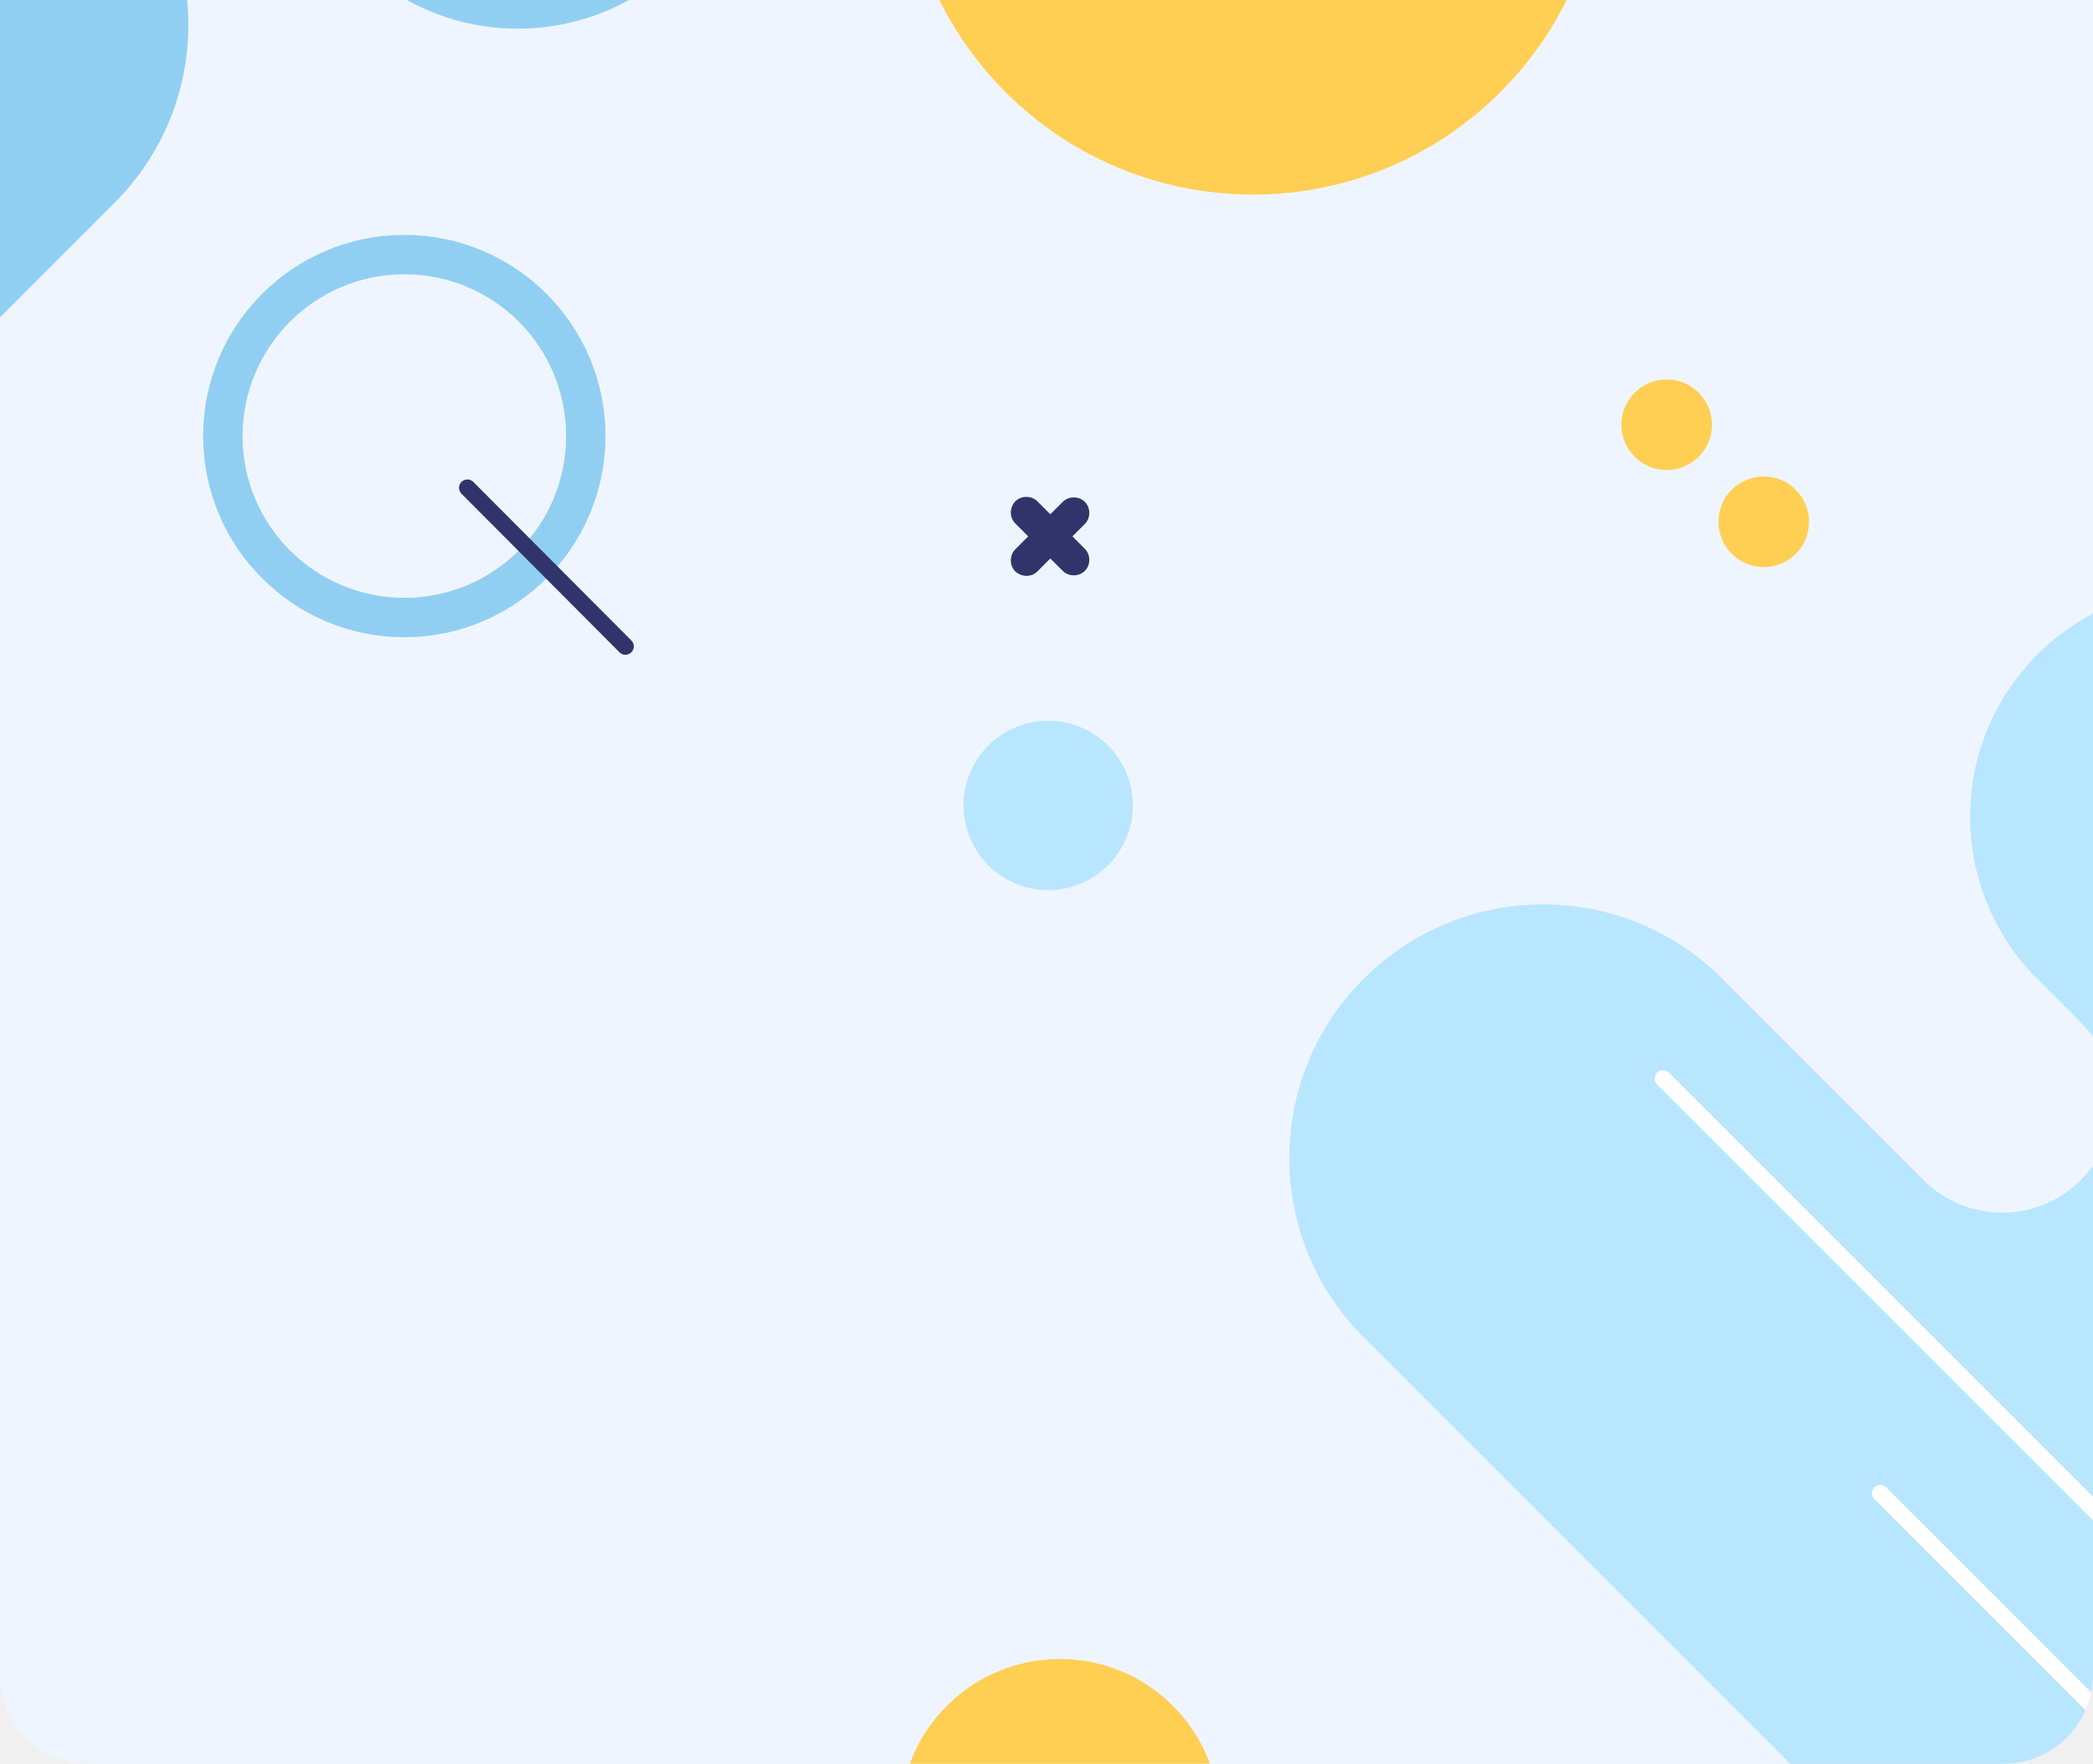
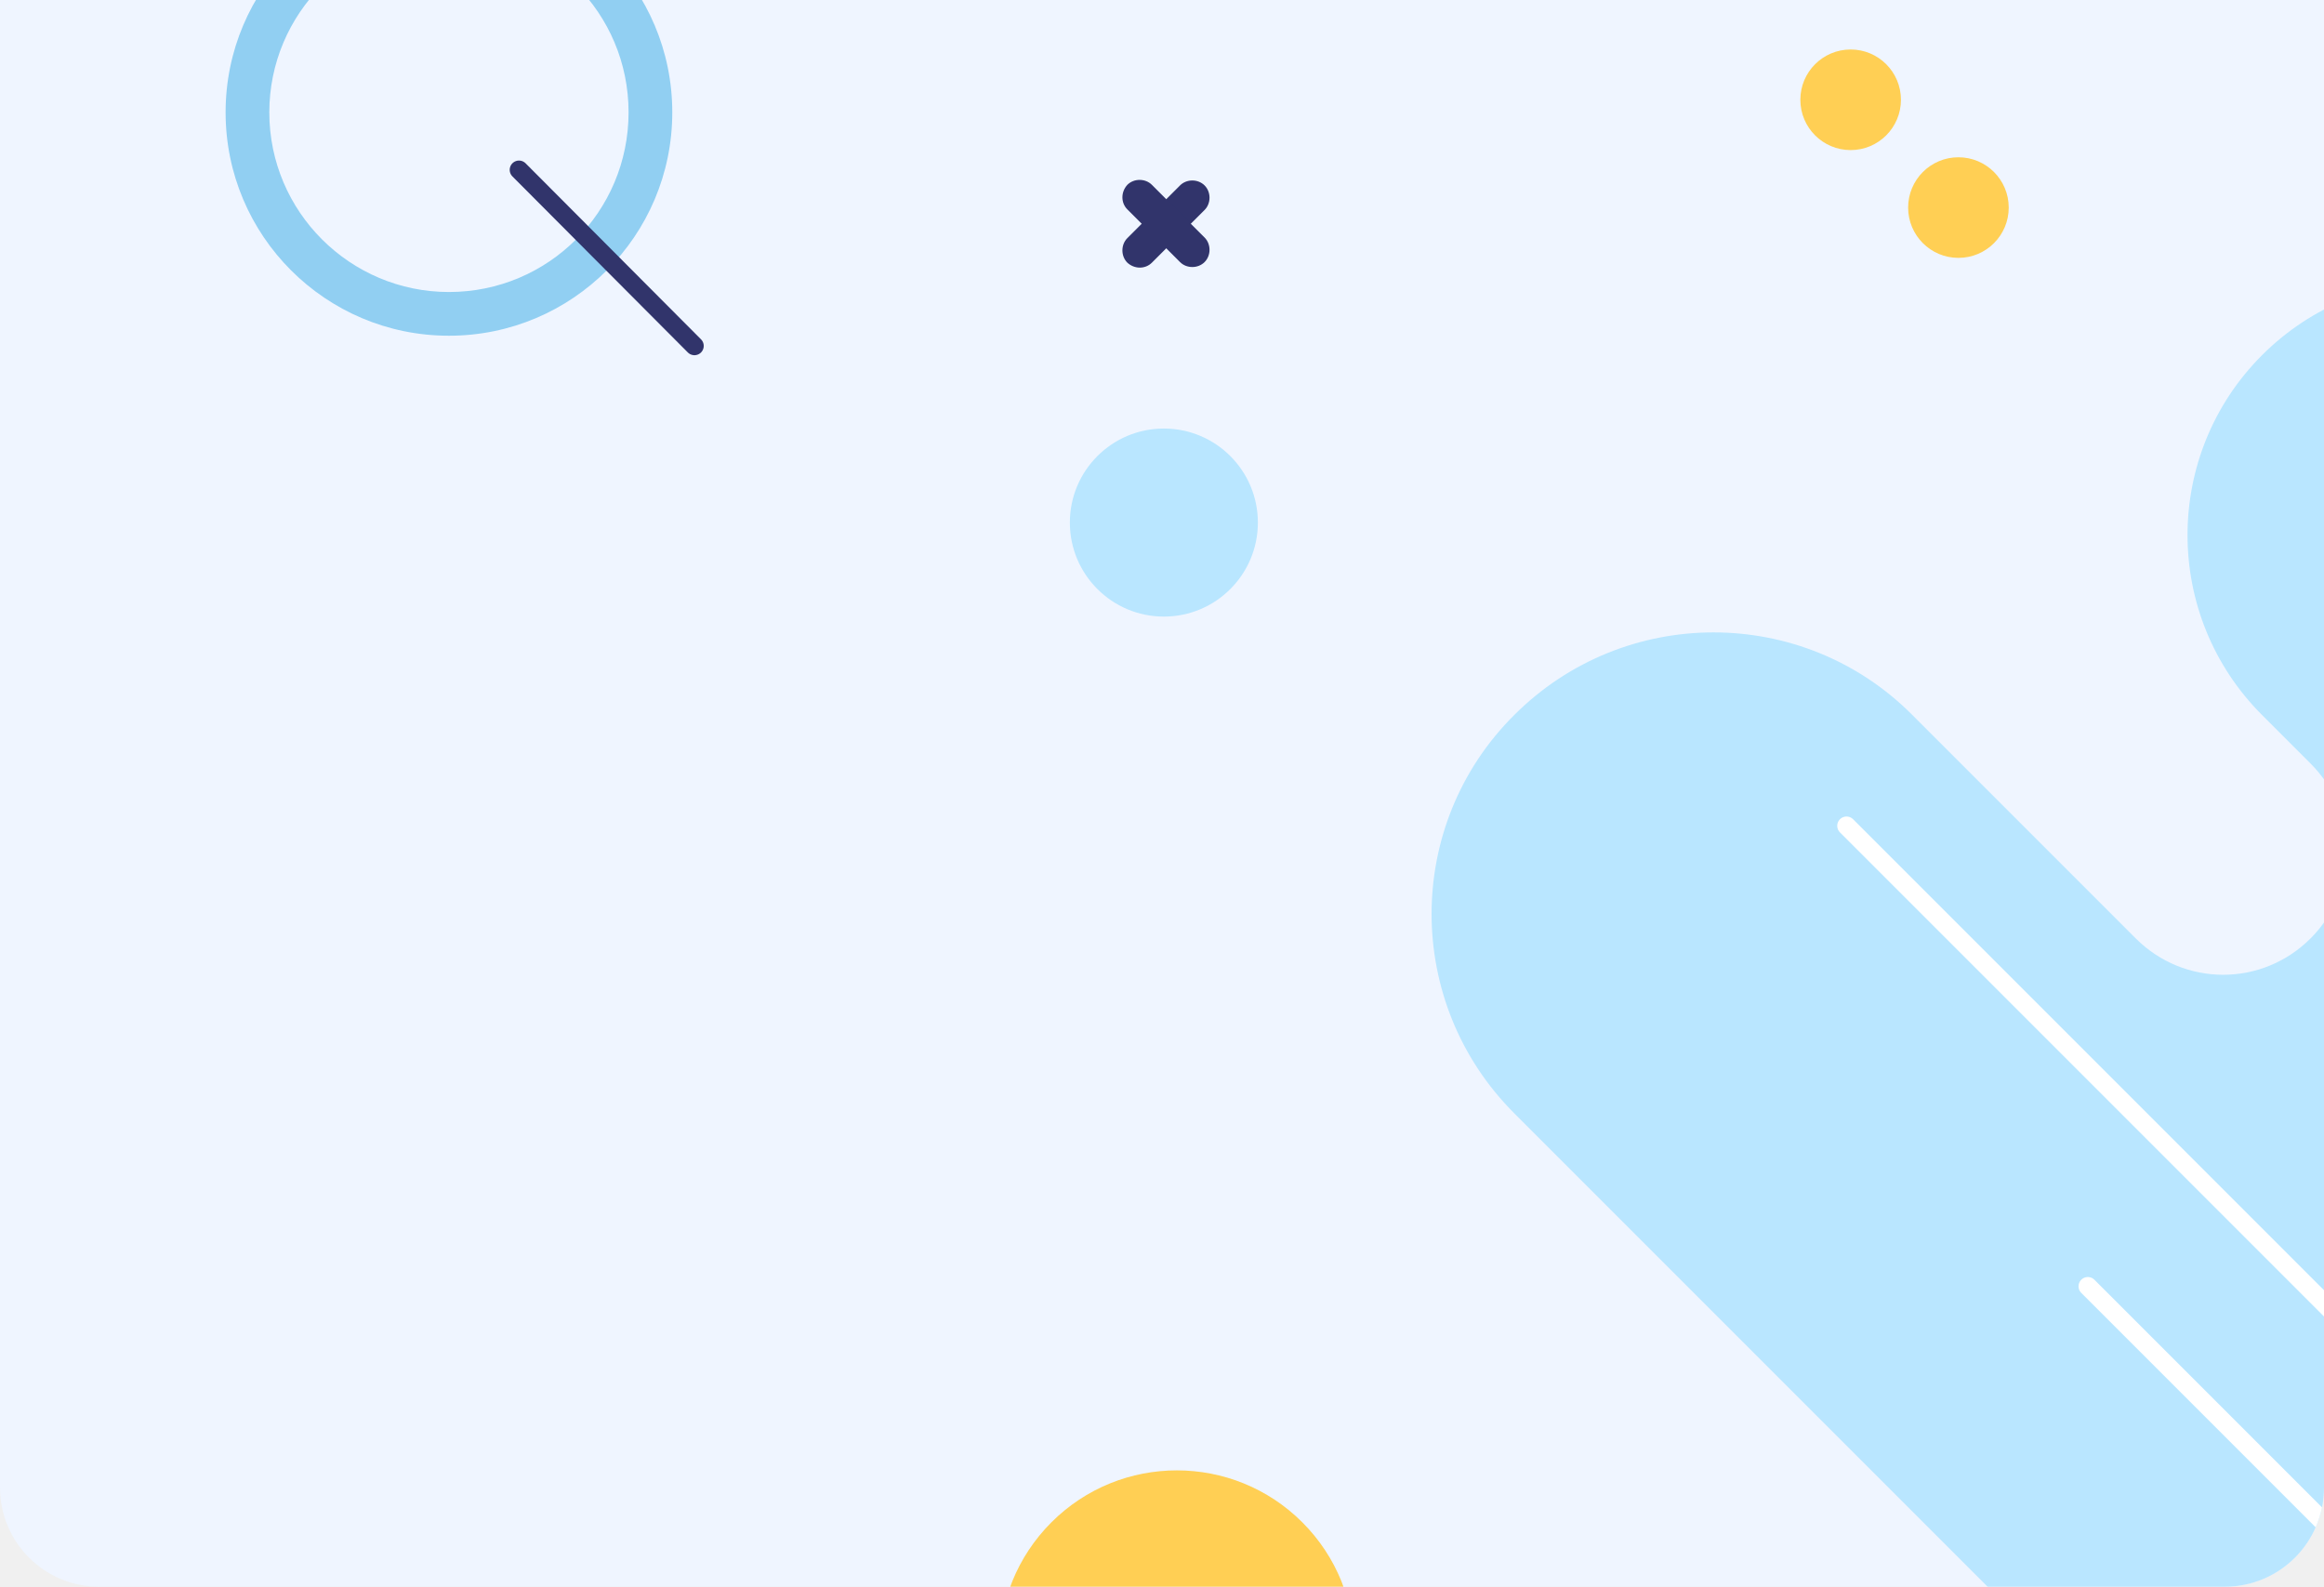
- <svg xmlns="http://www.w3.org/2000/svg" width="375" height="316" viewBox="0 0 375 316" fill="none">
-   <path d="M16 316C7.163 316 -3.13124e-07 308.837 -6.99382e-07 300L-1.38128e-05 -3.05176e-05L375 -4.69093e-05L375 300C375 308.837 367.837 316 359 316L16 316Z" fill="#EFF5FF" />
-   <g clip-path="url(#clip0_8:3302)">
-     <path d="M-4.755 61.608L20.558 36.294C38.142 18.71 38.142 -9.792 20.558 -27.28L6.066 -41.772C2.974 -44.864 2.974 -49.791 6.066 -52.883L6.162 -52.98C9.351 -56.168 14.471 -56.168 17.66 -52.98C22.491 -48.149 56.113 -14.526 63.746 -6.893C79.784 9.145 105.774 9.145 121.812 -6.893C137.85 -22.932 137.85 -48.922 121.812 -64.96L-18.861 -205.633L-14.61 -236.551L36.596 -185.344C58.915 -163.026 95.146 -163.026 117.464 -185.344C139.783 -207.662 139.783 -243.894 117.464 -266.212L39.205 -344.471C35.824 -347.853 35.824 -353.36 39.205 -356.742C42.587 -360.123 48.094 -360.123 51.475 -356.742L167.318 -240.995C179.975 -228.338 200.361 -228.338 213.018 -240.995C225.675 -253.652 225.675 -274.038 213.018 -286.695L132.73 -366.983C129.058 -370.654 129.058 -376.548 132.73 -380.123C136.401 -383.794 142.295 -383.794 145.87 -380.123L147.319 -378.673C173.985 -352.007 217.172 -352.007 243.839 -378.673L303.741 -438.576L-43.402 -438.576" fill="#91CFF2" />
-     <path d="M230.135 -90.288C195.646 -93.403 165.162 -67.97 162.047 -33.482C158.932 1.007 184.365 31.491 218.853 34.606C253.342 37.721 283.826 12.288 286.941 -22.2C290.056 -56.689 264.623 -87.172 230.135 -90.288Z" fill="#FFCF54" />
-     <path d="M36.403 78.129C36.403 98.032 52.538 114.167 72.441 114.167C92.344 114.167 108.479 98.032 108.479 78.129C108.479 58.226 92.344 42.091 72.441 42.091C52.538 42.091 36.403 58.226 36.403 78.129ZM101.426 78.129C101.426 94.167 88.48 107.114 72.441 107.114C56.499 107.114 43.456 94.167 43.456 78.129C43.456 62.187 56.403 49.144 72.441 49.144C88.48 49.144 101.426 62.091 101.426 78.129Z" fill="#91CFF2" />
-     <path d="M324.127 93.491C324.127 89.009 320.493 85.375 316.011 85.375C311.529 85.375 307.895 89.009 307.895 93.491C307.895 97.973 311.529 101.607 316.011 101.607C320.493 101.607 324.127 97.973 324.127 93.491Z" fill="#FFCF54" />
-     <path d="M306.736 76.1C306.736 71.618 303.102 67.984 298.62 67.984C294.138 67.984 290.504 71.618 290.504 76.1C290.504 80.582 294.138 84.216 298.62 84.216C303.102 84.216 306.736 80.582 306.736 76.1Z" fill="#FFCF54" />
-     <path d="M210.147 305.619C198.964 294.437 180.834 294.437 169.652 305.619C158.469 316.802 158.469 334.932 169.652 346.114C180.834 357.297 198.964 357.297 210.147 346.114C221.329 334.932 221.329 316.802 210.147 305.619Z" fill="#FFCF54" />
-     <path d="M323.559 318.841L244.333 239.615C226.556 221.838 226.556 193.046 244.333 175.365C262.11 157.588 290.902 157.588 308.583 175.365L344.621 211.403C352.447 219.229 365.007 219.229 372.833 211.403C380.659 203.577 380.659 191.017 372.833 183.191L365.007 175.365C348.969 159.327 348.969 133.337 365.007 117.299C381.045 101.26 407.035 101.26 423.073 117.299L455.247 149.472C458.725 152.95 464.329 152.95 467.807 149.472C471.285 145.994 471.285 140.39 467.807 136.912L389.354 58.459C375.538 44.643 375.538 22.132 389.354 8.316C403.17 -5.501 425.682 -5.501 439.498 8.316L460.754 29.474C463.749 32.47 468.676 32.47 471.768 29.474C474.763 26.479 474.763 21.552 471.768 18.46L470.029 16.721C432.928 -20.38 432.928 -80.668 470.029 -117.769L506.26 -154L506.26 433.331C506.163 433.331 330.612 311.788 323.559 318.841Z" fill="#B9E6FF" />
-     <path d="M181.907 102.38C180.845 101.317 180.845 99.481 181.907 98.418L190.41 89.916C191.472 88.853 193.308 88.853 194.371 89.916C195.434 90.979 195.434 92.815 194.371 93.877L185.869 102.38C184.806 103.442 183.067 103.442 181.907 102.38Z" fill="#31346B" />
-     <path d="M181.907 89.821C182.97 88.759 184.806 88.759 185.869 89.821L194.371 98.324C195.434 99.386 195.434 101.222 194.371 102.285C193.308 103.348 191.472 103.348 190.41 102.285L181.907 93.783C180.845 92.72 180.845 90.981 181.907 89.821Z" fill="#31346B" />
-     <path d="M422.88 318.164L297.955 193.239" stroke="white" stroke-width="3" stroke-miterlimit="10" stroke-linecap="round" />
-     <path d="M448.87 379.516L336.892 267.537" stroke="white" stroke-width="3" stroke-miterlimit="10" stroke-linecap="round" />
-     <path d="M202.97 144.311C202.97 135.934 196.179 129.142 187.801 129.142C179.424 129.142 172.632 135.934 172.632 144.311C172.632 152.689 179.424 159.48 187.801 159.48C196.179 159.48 202.97 152.689 202.97 144.311Z" fill="#B9E6FF" />
-     <path d="M492.433 13.299L352.725 -126.505" stroke="#31346B" stroke-width="3" stroke-miterlimit="10" stroke-linecap="round" />
-     <path d="M83.745 87.404L112.054 115.809" stroke="#31346B" stroke-width="3" stroke-miterlimit="10" stroke-linecap="round" />
+ <svg xmlns="http://www.w3.org/2000/svg" width="375" height="256" viewBox="0 0 375 256" fill="none">
+   <path d="M16 256C7.163 256 -3.13124e-07 248.837 -6.99382e-07 240L-1.11901e-05 -3.05176e-05L375 -4.69093e-05L375 240C375 248.837 367.837 256 359 256L16 256Z" fill="#EFF5FF" />
+   <g clip-path="url(#clip0_3304:147)">
+     <path d="M-4.755 1.608L20.558 -23.706C38.142 -41.29 38.142 -69.792 20.558 -87.28L6.066 -101.772C2.974 -104.864 2.974 -109.791 6.066 -112.883L6.162 -112.98C9.351 -116.168 14.471 -116.168 17.66 -112.98C22.491 -108.149 56.113 -74.526 63.746 -66.894C79.784 -50.855 105.774 -50.855 121.812 -66.894C137.85 -82.932 137.85 -108.922 121.812 -124.96L-18.861 -265.633L-14.61 -296.551L36.596 -245.344C58.915 -223.026 95.146 -223.026 117.464 -245.344C139.783 -267.662 139.783 -303.894 117.464 -326.212L39.205 -404.471C35.824 -407.853 35.824 -413.36 39.205 -416.742C42.587 -420.123 48.094 -420.123 51.475 -416.742L167.318 -300.995C179.975 -288.338 200.361 -288.338 213.018 -300.995C225.675 -313.652 225.675 -334.038 213.018 -346.695L132.73 -426.983C129.058 -430.654 129.058 -436.548 132.73 -440.123C136.401 -443.794 142.295 -443.794 145.87 -440.123L147.319 -438.673C173.985 -412.007 217.172 -412.007 243.839 -438.673L303.741 -498.576L-43.402 -498.576" fill="#91CFF2" />
+     <path d="M36.403 18.129C36.403 38.032 52.538 54.167 72.441 54.167C92.344 54.167 108.479 38.032 108.479 18.129C108.479 -1.774 92.344 -17.909 72.441 -17.909C52.538 -17.909 36.403 -1.774 36.403 18.129ZM101.426 18.129C101.426 34.167 88.48 47.114 72.441 47.114C56.499 47.114 43.456 34.167 43.456 18.129C43.456 2.187 56.403 -10.856 72.441 -10.856C88.48 -10.856 101.426 2.091 101.426 18.129Z" fill="#91CFF2" />
+     <path d="M324.127 33.491C324.127 29.009 320.493 25.375 316.011 25.375C311.529 25.375 307.895 29.009 307.895 33.491C307.895 37.973 311.529 41.607 316.011 41.607C320.493 41.607 324.127 37.973 324.127 33.491Z" fill="#FFCF54" />
+     <path d="M306.736 16.1C306.736 11.618 303.102 7.984 298.62 7.984C294.138 7.984 290.504 11.618 290.504 16.1C290.504 20.582 294.138 24.216 298.62 24.216C303.102 24.216 306.736 20.582 306.736 16.1Z" fill="#FFCF54" />
+     <path d="M210.147 245.619C198.964 234.437 180.834 234.437 169.652 245.619C158.469 256.802 158.469 274.932 169.652 286.114C180.834 297.297 198.964 297.297 210.147 286.114C221.329 274.932 221.329 256.802 210.147 245.619Z" fill="#FFCF54" />
+     <path d="M323.559 258.841L244.333 179.615C226.556 161.838 226.556 133.046 244.333 115.365C262.11 97.588 290.902 97.588 308.583 115.365L344.621 151.403C352.447 159.229 365.007 159.229 372.833 151.403C380.659 143.577 380.659 131.017 372.833 123.191L365.007 115.365C348.969 99.327 348.969 73.337 365.007 57.299C381.045 41.261 407.035 41.261 423.073 57.299L455.247 89.472C458.725 92.95 464.329 92.95 467.807 89.472C471.285 85.994 471.285 80.39 467.807 76.912L389.354 -1.541C375.538 -15.357 375.538 -37.868 389.354 -51.684C403.17 -65.501 425.682 -65.501 439.498 -51.684L460.754 -30.526C463.749 -27.53 468.676 -27.53 471.768 -30.526C474.763 -33.521 474.763 -38.448 471.768 -41.54L470.029 -43.279C432.928 -80.38 432.928 -140.668 470.029 -177.769L506.26 -214L506.26 373.331C506.163 373.331 330.612 251.788 323.559 258.841Z" fill="#B9E6FF" />
+     <path d="M181.907 42.38C180.845 41.317 180.845 39.481 181.907 38.418L190.41 29.916C191.472 28.853 193.308 28.853 194.371 29.916C195.434 30.979 195.434 32.815 194.371 33.877L185.869 42.38C184.806 43.443 183.067 43.443 181.907 42.38Z" fill="#31346B" />
+     <path d="M181.907 29.821C182.97 28.759 184.806 28.759 185.869 29.821L194.371 38.324C195.434 39.386 195.434 41.222 194.371 42.285C193.308 43.348 191.472 43.348 190.41 42.285L181.907 33.783C180.845 32.72 180.845 30.981 181.907 29.821Z" fill="#31346B" />
+     <path d="M422.88 258.164L297.955 133.239" stroke="white" stroke-width="3" stroke-miterlimit="10" stroke-linecap="round" />
+     <path d="M448.87 319.516L336.892 207.537" stroke="white" stroke-width="3" stroke-miterlimit="10" stroke-linecap="round" />
+     <path d="M202.97 84.311C202.97 75.934 196.179 69.142 187.801 69.142C179.424 69.142 172.632 75.934 172.632 84.311C172.632 92.689 179.424 99.48 187.801 99.48C196.179 99.48 202.97 92.689 202.97 84.311Z" fill="#B9E6FF" />
+     <path d="M83.745 27.404L112.054 55.809" stroke="#31346B" stroke-width="3" stroke-miterlimit="10" stroke-linecap="round" />
  </g>
  <defs>
-     <clipPath id="clip0_8:3302">
-       <path d="M16 316C7.163 316 -3.13124e-07 308.837 -6.99382e-07 300L-1.38128e-05 3.05176e-05L375 1.41258e-05L375 300C375 308.837 367.837 316 359 316L16 316Z" fill="white" />
+     <clipPath id="clip0_3304:147">
+       <path d="M16 256C7.163 256 -3.13124e-07 248.837 -6.99382e-07 240L-1.11901e-05 1.52588e-05L375 -1.13298e-06L375 240C375 248.837 367.837 256 359 256L16 256Z" fill="white" />
    </clipPath>
  </defs>
</svg>
